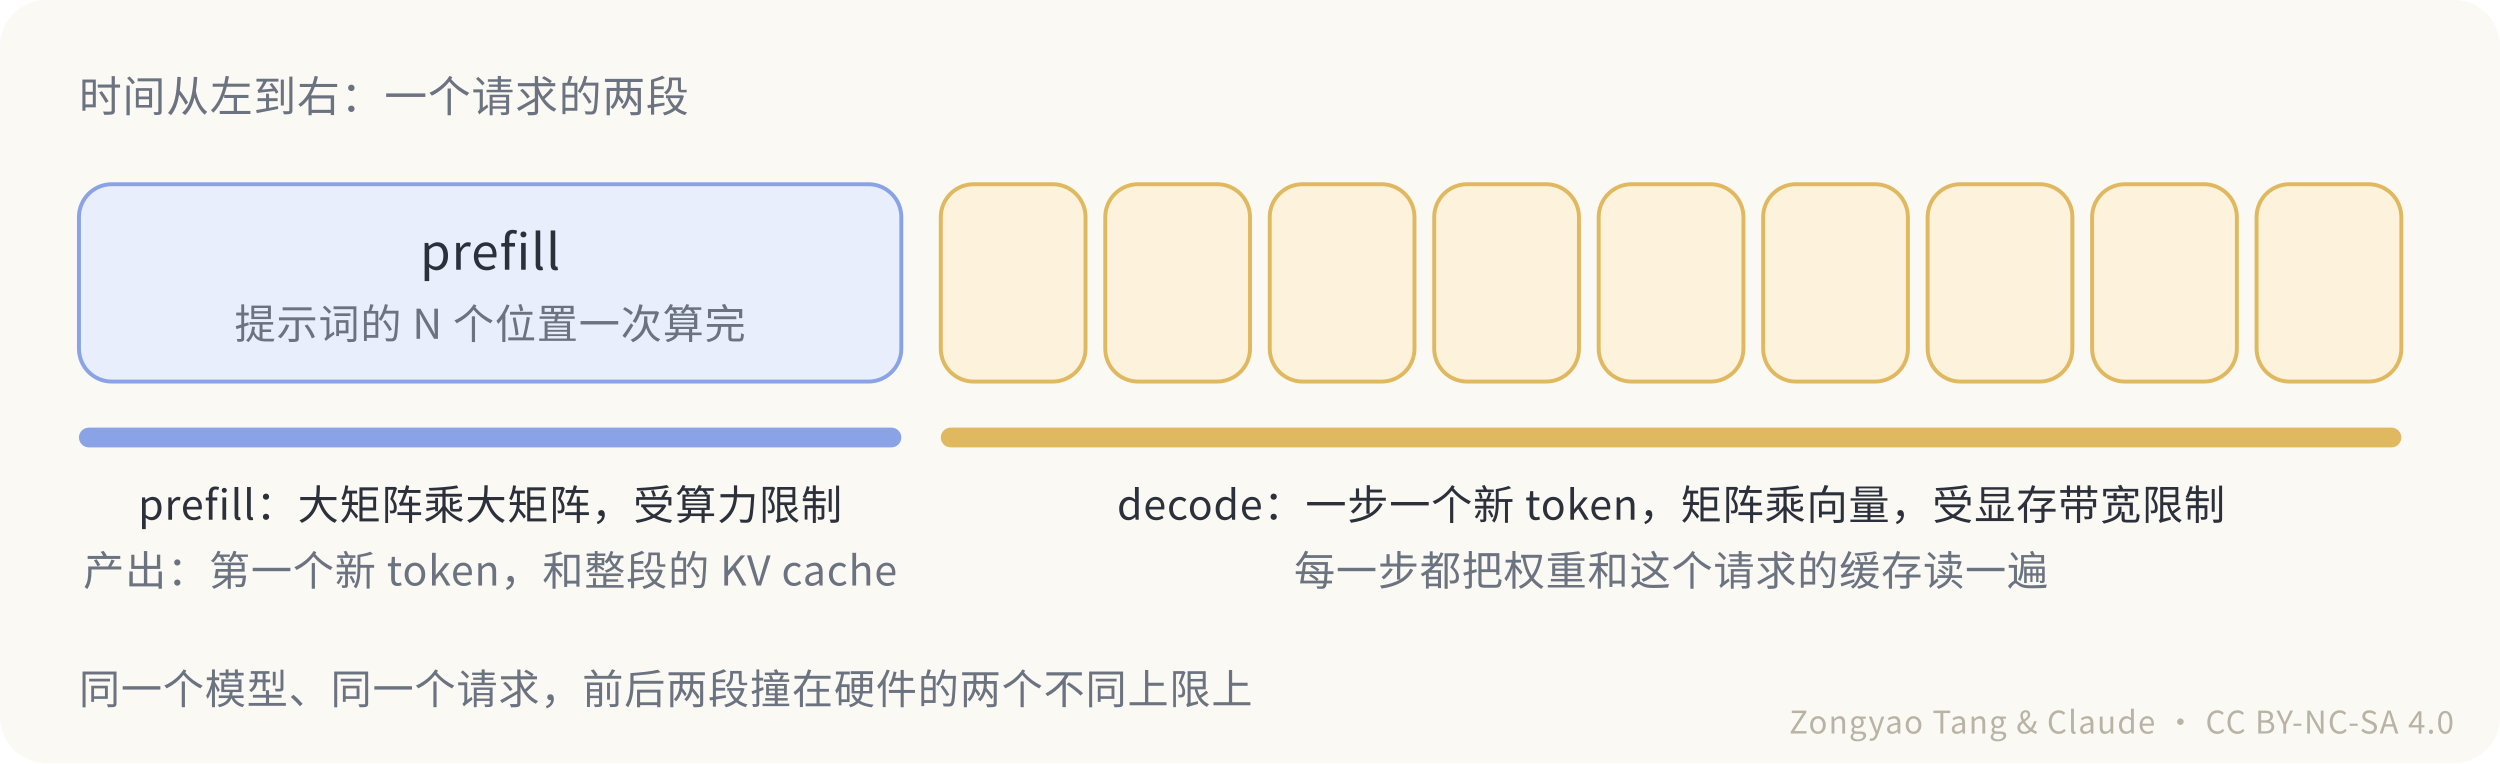
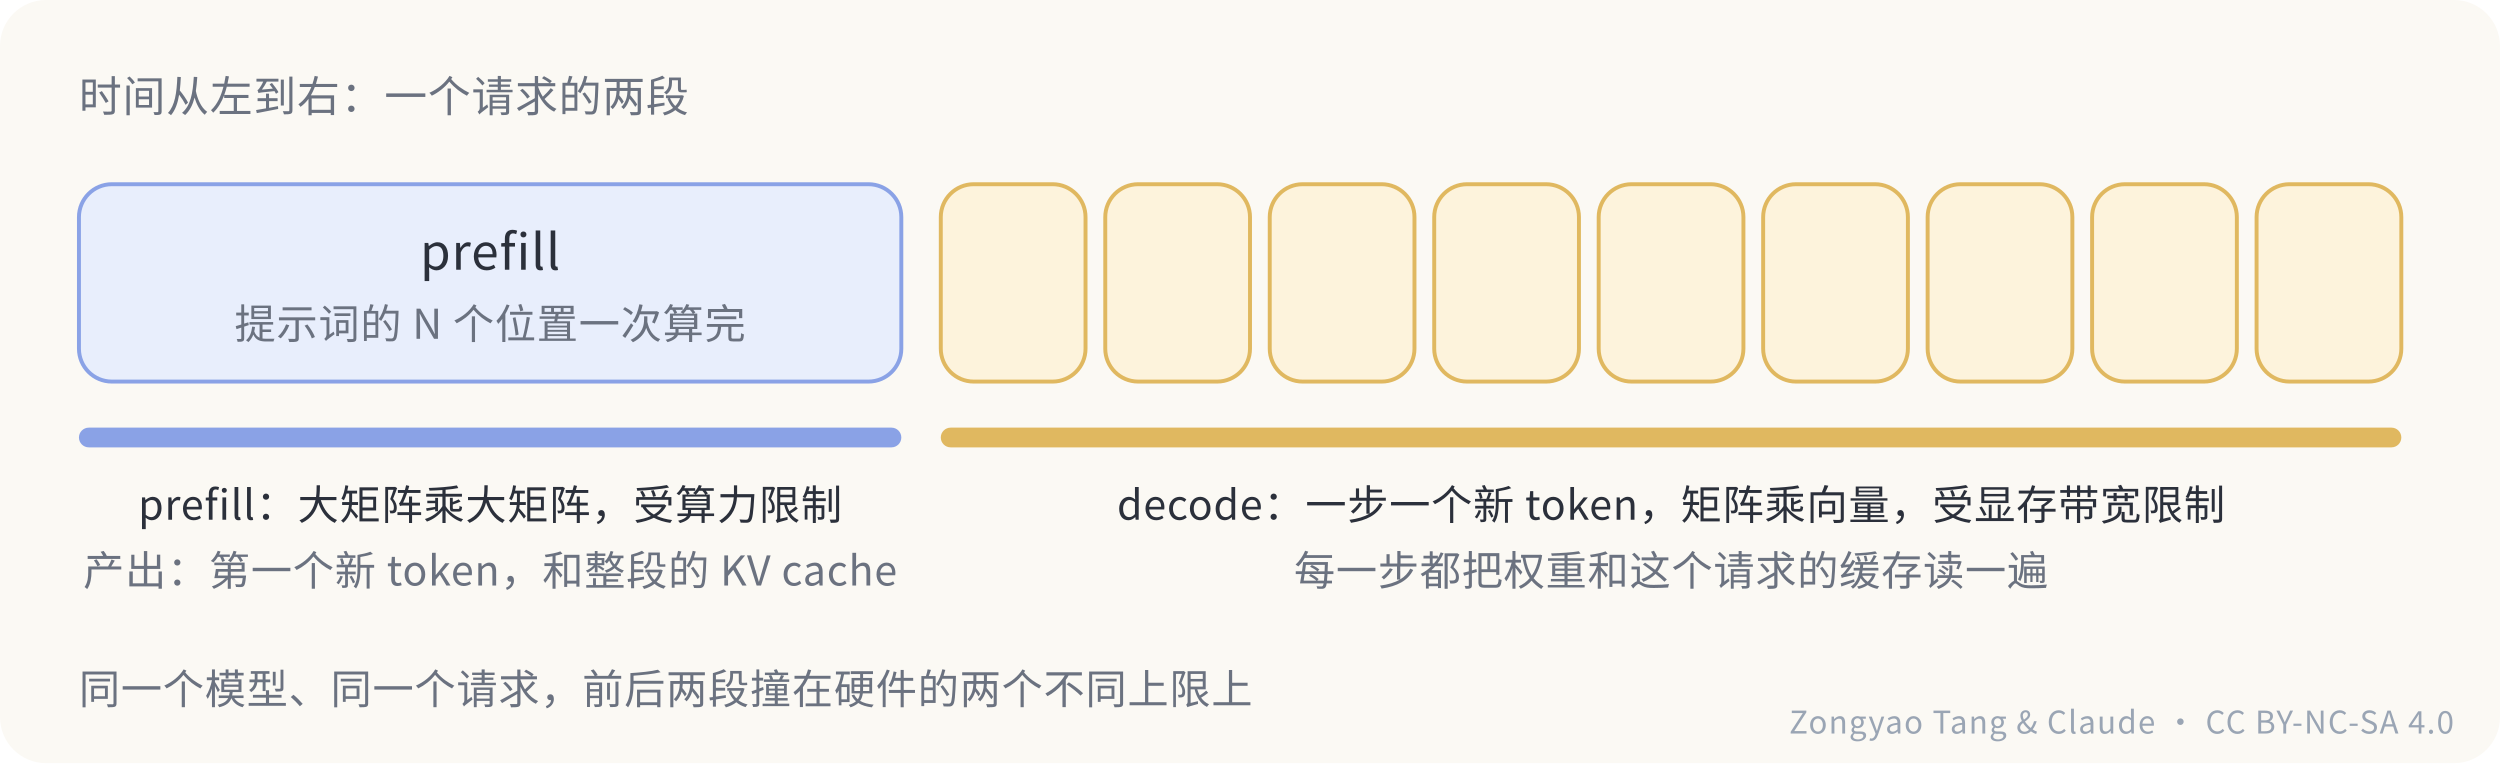
<svg xmlns="http://www.w3.org/2000/svg" viewBox="0 0 760 232" width="760" height="232" font-family="'PingFang SC','Noto Sans CJK SC','Source Han Sans SC','Hiragino Sans GB','Microsoft YaHei',sans-serif" role="img" aria-label="prefill 和 decode">
  <defs>
    <marker id="tip" viewBox="0 0 10 10" refX="9" refY="5" markerWidth="7" markerHeight="7" orient="auto-start-reverse">
      <path d="M0 0 L10 5 L0 10 z" fill="#6b7280" />
    </marker>
  </defs>
  <rect width="760" height="232" rx="14" fill="#fbf9f4" />
  <text x="24" y="34" font-size="13" fill="#6b7280" font-weight="400" text-anchor="start" letter-spacing=".02em">时间从左到右：一个请求的两段</text>
  <rect x="24" y="56" width="250" height="60" rx="10" fill="#e8eefc" stroke="#8aa2e6" stroke-width="1.2" />
  <text x="149.0" y="82.0" font-size="15" fill="#2b303b" font-weight="500" text-anchor="middle" letter-spacing=".02em">prefill</text>
  <text x="149.0" y="103.0" font-size="12.5" fill="#6b7280" font-weight="400" text-anchor="middle" letter-spacing=".02em">提示词的 N 个位置一次算完</text>
  <rect x="286" y="56" width="44" height="60" rx="10" fill="#fdf3dc" stroke="#e0b860" stroke-width="1.2" />
  <text x="308.0" y="91.0" font-size="15" fill="#2b303b" font-weight="500" text-anchor="middle" letter-spacing=".02em" />
  <rect x="336" y="56" width="44" height="60" rx="10" fill="#fdf3dc" stroke="#e0b860" stroke-width="1.2" />
  <text x="358.0" y="91.0" font-size="15" fill="#2b303b" font-weight="500" text-anchor="middle" letter-spacing=".02em" />
  <rect x="386" y="56" width="44" height="60" rx="10" fill="#fdf3dc" stroke="#e0b860" stroke-width="1.2" />
  <text x="408.0" y="91.0" font-size="15" fill="#2b303b" font-weight="500" text-anchor="middle" letter-spacing=".02em" />
  <rect x="436" y="56" width="44" height="60" rx="10" fill="#fdf3dc" stroke="#e0b860" stroke-width="1.2" />
  <text x="458.0" y="91.0" font-size="15" fill="#2b303b" font-weight="500" text-anchor="middle" letter-spacing=".02em" />
  <rect x="486" y="56" width="44" height="60" rx="10" fill="#fdf3dc" stroke="#e0b860" stroke-width="1.2" />
  <text x="508.0" y="91.0" font-size="15" fill="#2b303b" font-weight="500" text-anchor="middle" letter-spacing=".02em" />
  <rect x="536" y="56" width="44" height="60" rx="10" fill="#fdf3dc" stroke="#e0b860" stroke-width="1.2" />
  <text x="558.0" y="91.0" font-size="15" fill="#2b303b" font-weight="500" text-anchor="middle" letter-spacing=".02em" />
  <rect x="586" y="56" width="44" height="60" rx="10" fill="#fdf3dc" stroke="#e0b860" stroke-width="1.2" />
  <text x="608.0" y="91.0" font-size="15" fill="#2b303b" font-weight="500" text-anchor="middle" letter-spacing=".02em" />
  <rect x="636" y="56" width="44" height="60" rx="10" fill="#fdf3dc" stroke="#e0b860" stroke-width="1.2" />
  <text x="658.0" y="91.0" font-size="15" fill="#2b303b" font-weight="500" text-anchor="middle" letter-spacing=".02em" />
  <rect x="686" y="56" width="44" height="60" rx="10" fill="#fdf3dc" stroke="#e0b860" stroke-width="1.2" />
  <text x="708.0" y="91.0" font-size="15" fill="#2b303b" font-weight="500" text-anchor="middle" letter-spacing=".02em" />
  <rect x="24" y="130" width="250" height="6" rx="3" fill="#8aa2e6" />
  <rect x="286" y="130" width="444" height="6" rx="3" fill="#e0b860" />
  <text x="149" y="158" font-size="12.5" fill="#2b303b" font-weight="500" text-anchor="middle" letter-spacing=".02em">prefill：大矩阵乘大矩阵，受算力限制</text>
  <text x="508" y="158" font-size="12.5" fill="#2b303b" font-weight="500" text-anchor="middle" letter-spacing=".02em">decode：一步一个新 token，矩阵乘向量，受显存带宽限制</text>
  <text x="149" y="178" font-size="12.5" fill="#6b7280" font-weight="400" text-anchor="middle" letter-spacing=".02em">产出：第一个新 token，和整段的 KV cache</text>
  <text x="508" y="178" font-size="12.5" fill="#6b7280" font-weight="400" text-anchor="middle" letter-spacing=".02em">每一步都把权重和这个请求的缓存读一遍</text>
  <text x="24" y="214" font-size="12.5" fill="#6b7280" font-weight="400" text-anchor="start" letter-spacing=".02em">同一个模型、同一个请求，前后两段撞在硬件的两个不同上限上</text>
-   <text x="746" y="223" font-size="9.5" fill="#b9b3a6" text-anchor="end" letter-spacing=".04em">Zongyao Tang &amp; Claude · CC BY-NC-SA 4.0</text>
+   <text x="746" y="223" font-size="9.5" fill="#9AA5B4" text-anchor="end" letter-spacing=".04em">Zongyao Tang &amp; Claude · CC BY-NC-SA 4.0</text>
</svg>
